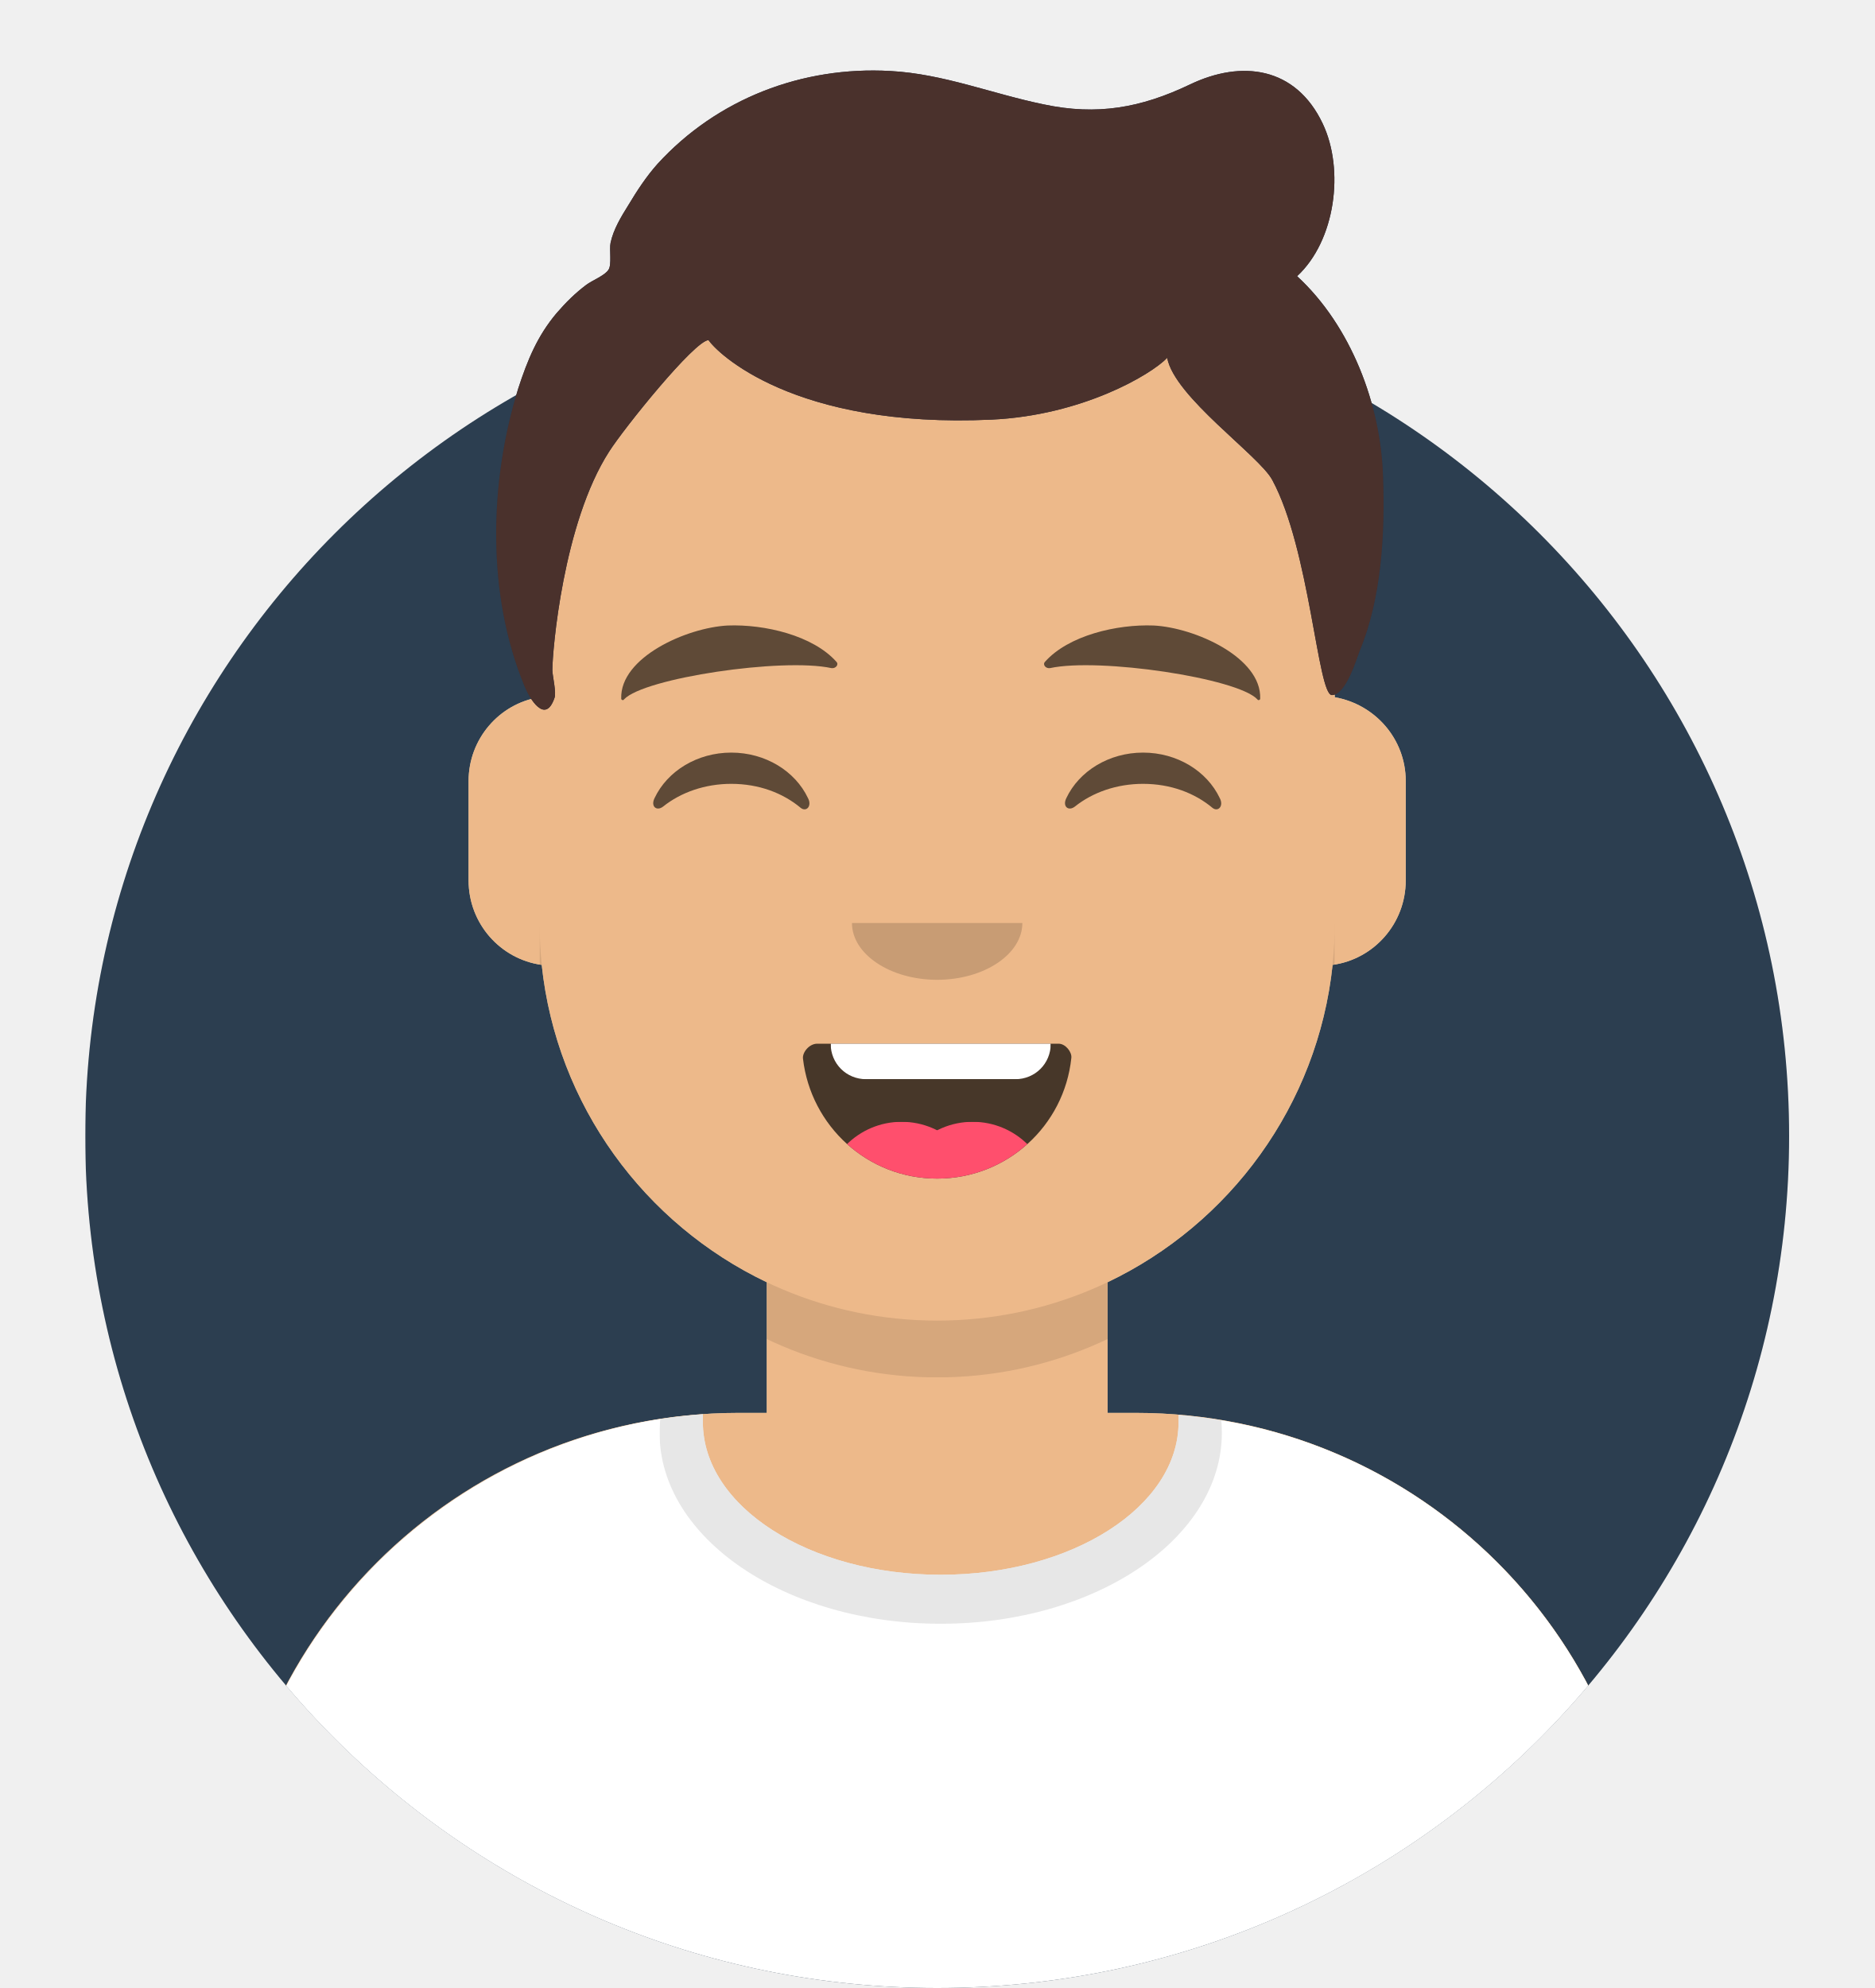
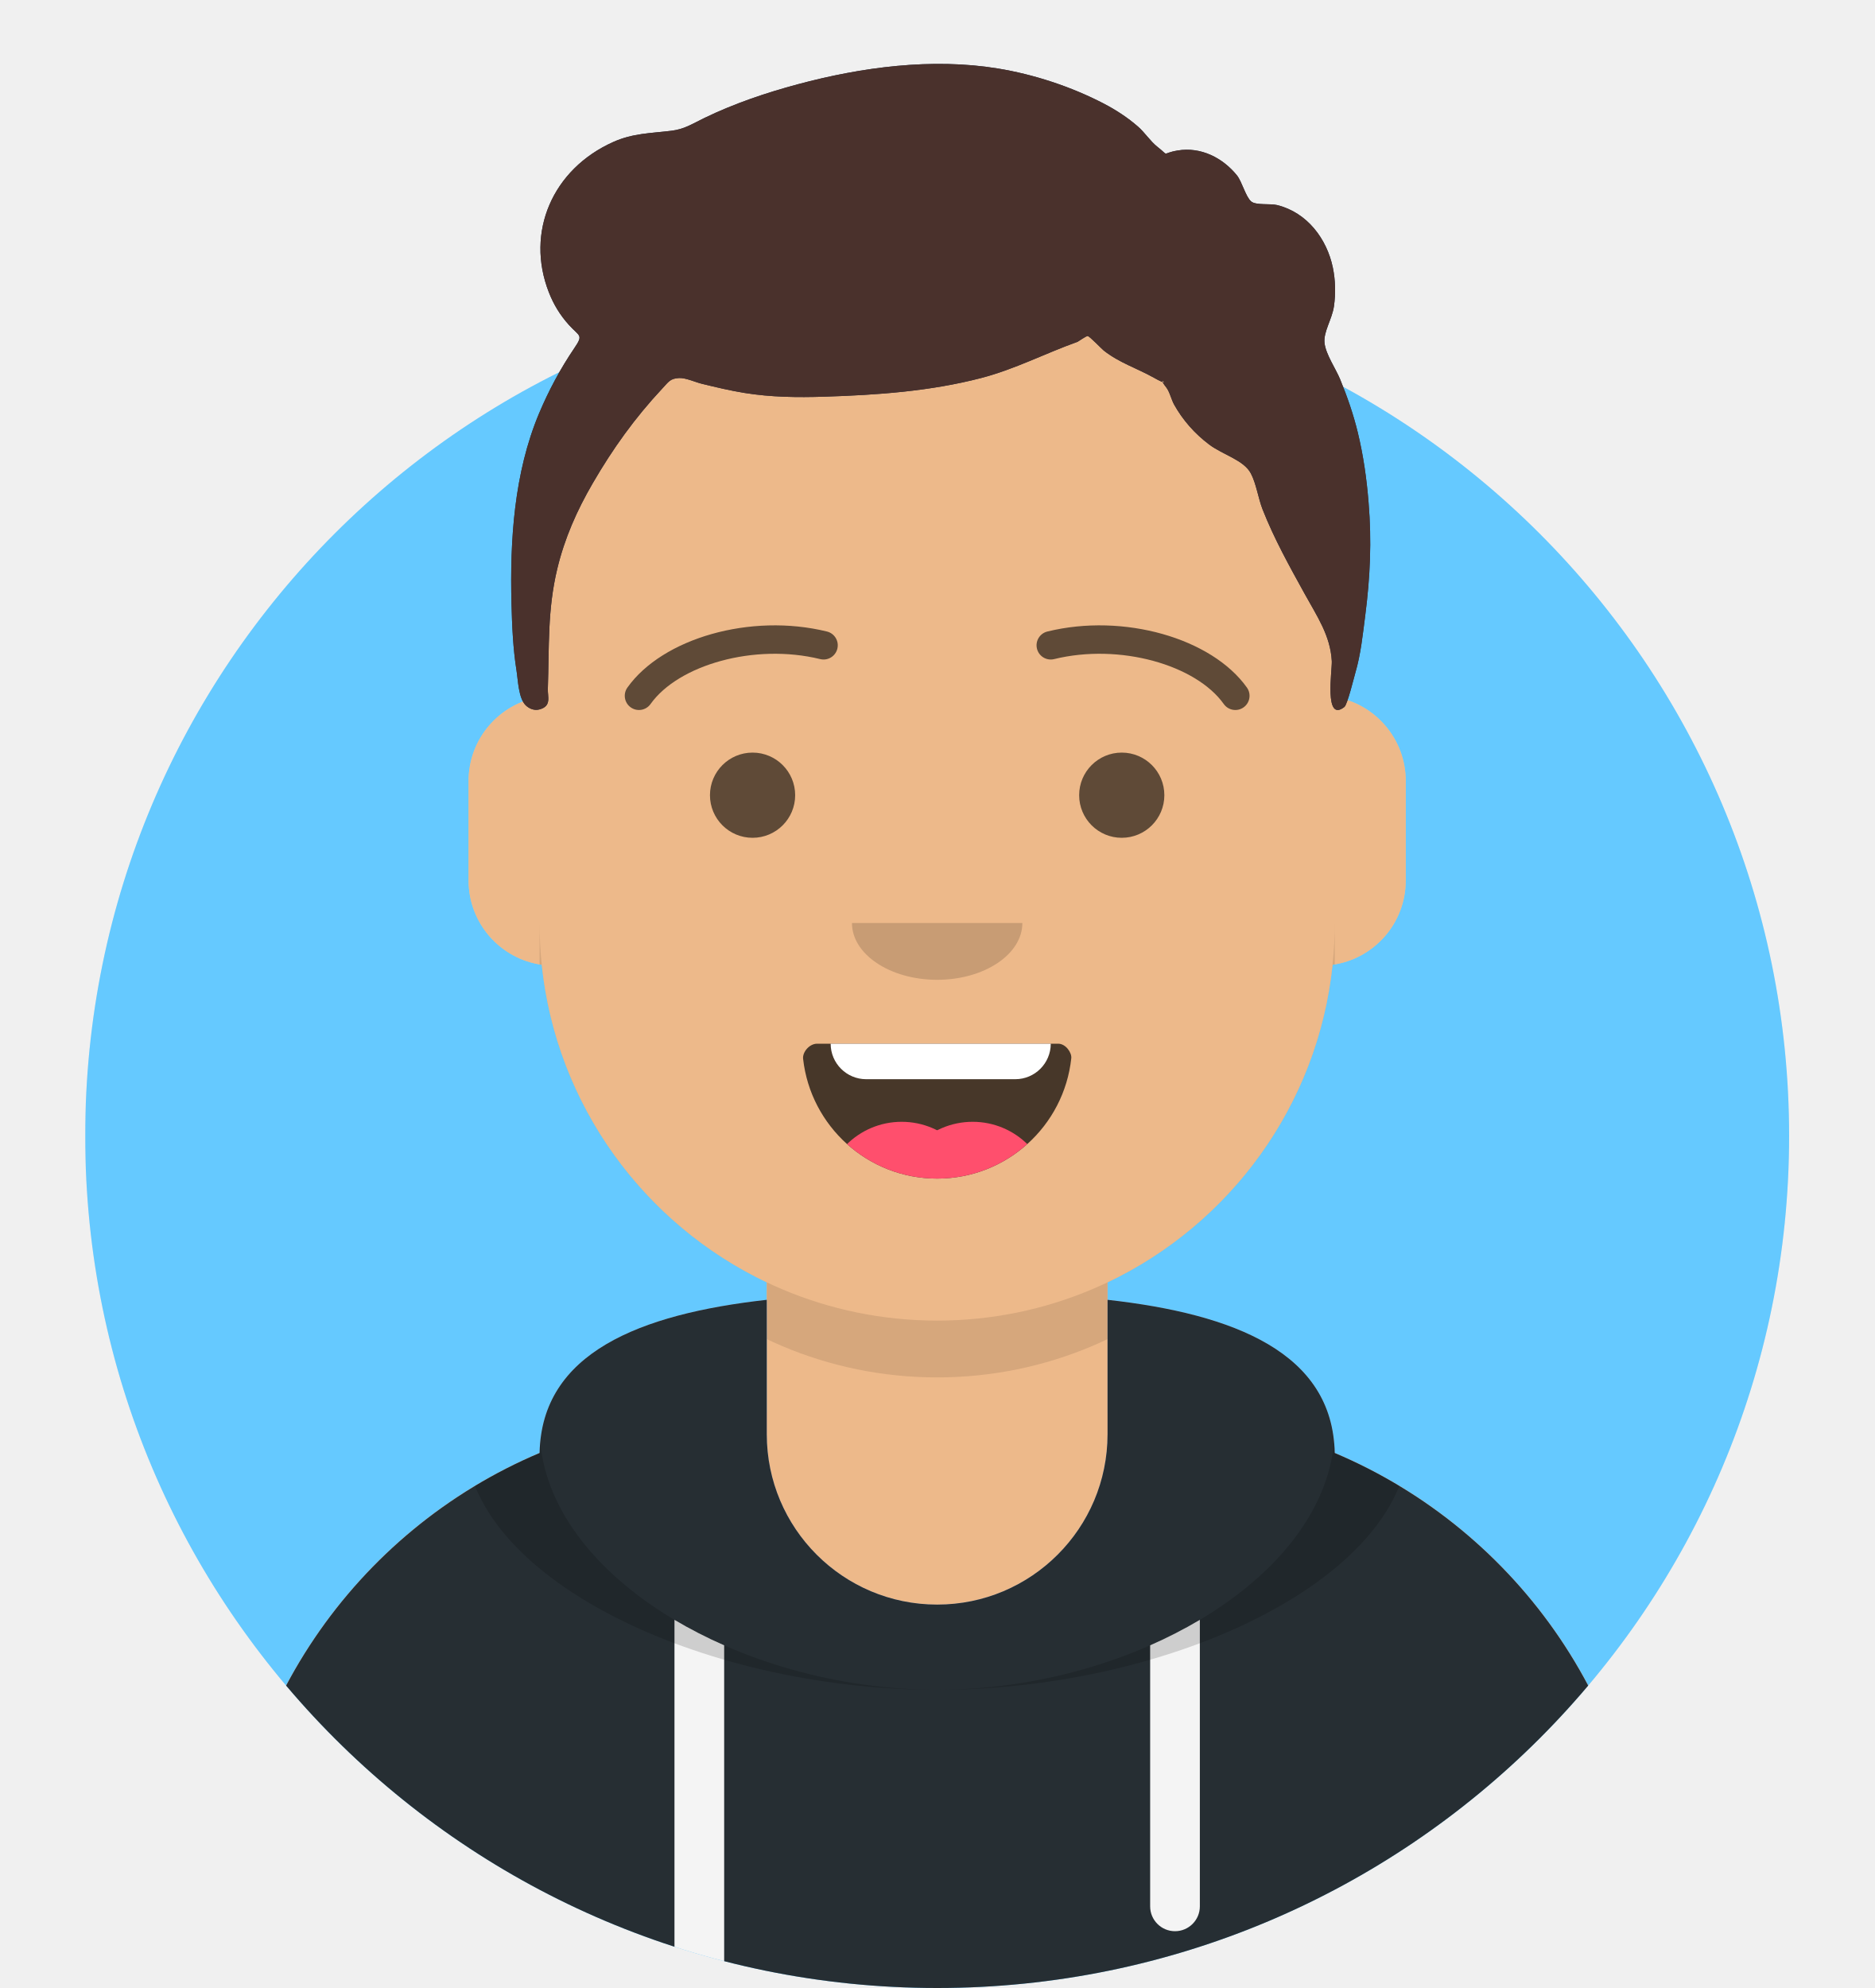
- <svg xmlns="http://www.w3.org/2000/svg" version="1.1" id="Layer_1" x="0px" y="0px" viewBox="0 0 264 280" style="enable-background:new 0 0 264 280;" xml:space="preserve">
-   <style type="text/css">
- 	.st0{fill-rule:evenodd;clip-rule:evenodd;fill:#E6E6E6;}
- 	.st1{filter:url(#Adobe_OpacityMaskFilter);}
- 	.st2{fill-rule:evenodd;clip-rule:evenodd;fill:#FFFFFF;}
- 	.st3{mask:url(#mask-2_1_);}
- 	.st4{fill-rule:evenodd;clip-rule:evenodd;fill:#2C3E50;}
- 	.st5{filter:url(#Adobe_OpacityMaskFilter_1_);}
- 	.st6{mask:url(#mask-4_1_);}
- 	.st7{fill-rule:evenodd;clip-rule:evenodd;fill:#D0C6AC;}
- 	.st8{filter:url(#Adobe_OpacityMaskFilter_2_);}
- 	.st9{mask:url(#mask-6_1_);}
- 	.st10{fill-rule:evenodd;clip-rule:evenodd;fill:#EDB98A;}
- 	.st11{filter:url(#Adobe_OpacityMaskFilter_3_);}
- 	.st12{mask:url(#mask-6_2_);fill-rule:evenodd;clip-rule:evenodd;fill-opacity:0.1;}
- 	.st13{filter:url(#Adobe_OpacityMaskFilter_4_);}
- 	.st14{mask:url(#react-mask-952_1_);}
- 	.st15{filter:url(#Adobe_OpacityMaskFilter_5_);}
- 	.st16{opacity:0.6;mask:url(#react-mask-952_2_);}
- 	.st17{fill-rule:evenodd;clip-rule:evenodd;fill-opacity:0.16;}
- 	.st18{fill-rule:evenodd;clip-rule:evenodd;fill-opacity:0.7;}
- 	.st19{filter:url(#Adobe_OpacityMaskFilter_6_);}
- 	.st20{mask:url(#react-mask-934_1_);fill-rule:evenodd;clip-rule:evenodd;fill:#FFFFFF;}
- 	.st21{filter:url(#Adobe_OpacityMaskFilter_7_);}
- 	.st22{mask:url(#react-mask-934_2_);}
- 	.st23{fill-rule:evenodd;clip-rule:evenodd;fill:#FF4F6D;}
- 	.st24{fill-rule:evenodd;clip-rule:evenodd;fill-opacity:0.6;}
- 	.st25{filter:url(#Adobe_OpacityMaskFilter_8_);}
- 	.st26{mask:url(#react-mask-925_1_);}
- 	.st27{fill-rule:evenodd;clip-rule:evenodd;fill:#28354B;}
- 	.st28{filter:url(#Adobe_OpacityMaskFilter_9_);}
- 	.st29{mask:url(#react-mask-924_1_);}
- 	.st30{fill-rule:evenodd;clip-rule:evenodd;fill:#4A312C;}
- </style>
-   <g>
-     <g transform="translate(-825, -1100)">
+ <svg xmlns="http://www.w3.org/2000/svg" xmlns:xlink="http://www.w3.org/1999/xlink" width="264px" height="280px" viewBox="0 0 264 280" version="1.1">
+   <defs>
+     <circle id="path-1" cx="120" cy="120" r="120" />
+     <path d="M12,160 C12,226.274 65.726,280 132,280 C198.274,280 252,226.274 252,160 L264,160 L264,-1.42108547e-14 L-3.19744231e-14,-1.42108547e-14 L-3.19744231e-14,160 L12,160 Z" id="path-3" />
+     <path d="M124,144.611 L124,163 L128,163 L128,163 C167.765,163 200,195.235 200,235 L200,244 L0,244 L0,235 C-4.86974701e-15,195.235 32.235,163 72,163 L72,163 L76,163 L76,144.611 C58.763,136.422 46.372,119.687 44.305,99.881 C38.48,99.058 34,94.052 34,88 L34,74 C34,68.054 38.325,63.118 44,62.166 L44,56 L44,56 C44,25.072 69.072,5.68137151e-15 100,0 L100,0 L100,0 C130.928,-5.68137151e-15 156,25.072 156,56 L156,62.166 C161.675,63.118 166,68.054 166,74 L166,88 C166,94.052 161.52,99.058 155.695,99.881 C153.628,119.687 141.237,136.422 124,144.611 Z" id="path-5" />
+   </defs>
+   <g id="Avataaar" stroke="none" stroke-width="1" fill="none" fill-rule="evenodd">
+     <g transform="translate(-825, -1100)" id="Avataaar/Circle">
      <g transform="translate(825, 1100)">
-         <g id="Circle" transform="translate(12, 40)">
-           <g id="Circle-Background">
-             <circle class="st0" cx="120" cy="120" r="120" />
-           </g>
-           <defs>
-             <filter id="Adobe_OpacityMaskFilter" filterUnits="userSpaceOnUse" x="0" y="0" width="240" height="240">
-               <feColorMatrix type="matrix" values="1 0 0 0 0  0 1 0 0 0  0 0 1 0 0  0 0 0 1 0" />
-             </filter>
-           </defs>
-           <mask maskUnits="userSpaceOnUse" x="0" y="0" width="240" height="240" id="mask-2_1_">
-             <g class="st1">
-               <circle id="path-1_1_" class="st2" cx="120" cy="120" r="120" />
-             </g>
+         <g id="Circle" stroke-width="1" fill-rule="evenodd" transform="translate(12, 40)">
+           <mask id="mask-2" fill="white">
+             <use xlink:href="#path-1" />
          </mask>
-           <g class="st3">
-             <rect class="st4" width="240" height="240" />
+           <use id="Circle-Background" fill="#E6E6E6" xlink:href="#path-1" />
+           <g id="Color/Palette/Blue-01" mask="url(#mask-2)" fill="#65C9FF">
+             <rect id="🖍Color" x="0" y="0" width="240" height="240" />
          </g>
        </g>
-         <g id="Mask">
- 			</g>
-         <defs>
-           <filter id="Adobe_OpacityMaskFilter_1_" filterUnits="userSpaceOnUse" x="-1" y="0" width="265" height="280">
-             <feColorMatrix type="matrix" values="1 0 0 0 0  0 1 0 0 0  0 0 1 0 0  0 0 0 1 0" />
-           </filter>
-         </defs>
-         <mask maskUnits="userSpaceOnUse" x="-1" y="0" width="265" height="280" id="mask-4_1_">
-           <g class="st5">
-             <path id="path-3_1_" class="st2" d="M12,160c0,66.3,53.7,120,120,120s120-53.7,120-120h12V0H0v160H12z" />
-           </g>
+         <mask id="mask-4" fill="white">
+           <use xlink:href="#path-3" />
        </mask>
-         <g id="Avataaar" class="st6">
+         <g id="Mask" />
+         <g id="Avataaar" stroke-width="1" fill-rule="evenodd" mask="url(#mask-4)">
          <g id="Body" transform="translate(32, 36)">
-             <g>
-               <path class="st7" d="M124,144.6V163h4l0,0c39.8,0,72,32.2,72,72v9H0v-9c0-39.8,32.2-72,72-72l0,0h4v-18.4        c-17.2-8.2-29.6-24.9-31.7-44.7C38.5,99.1,34,94.1,34,88V74c0-5.9,4.3-10.9,10-11.8V56l0,0c0-30.9,25.1-56,56-56l0,0l0,0        c30.9,0,56,25.1,56,56v6.2c5.7,1,10,5.9,10,11.8v14c0,6.1-4.5,11.1-10.3,11.9C153.6,119.7,141.2,136.4,124,144.6z" />
-             </g>
-             <defs>
-               <filter id="Adobe_OpacityMaskFilter_2_" filterUnits="userSpaceOnUse" x="-32" y="0" width="264" height="244">
-                 <feColorMatrix type="matrix" values="1 0 0 0 0  0 1 0 0 0  0 0 1 0 0  0 0 0 1 0" />
-               </filter>
-             </defs>
-             <mask maskUnits="userSpaceOnUse" x="-32" y="0" width="264" height="244" id="mask-6_1_">
-               <g class="st8">
-                 <path id="path-5_1_" class="st2" d="M124,144.6V163h4l0,0c39.8,0,72,32.2,72,72v9H0v-9c0-39.8,32.2-72,72-72l0,0h4v-18.4         c-17.2-8.2-29.6-24.9-31.7-44.7C38.5,99.1,34,94.1,34,88V74c0-5.9,4.3-10.9,10-11.8V56l0,0c0-30.9,25.1-56,56-56l0,0l0,0         c30.9,0,56,25.1,56,56v6.2c5.7,1,10,5.9,10,11.8v14c0,6.1-4.5,11.1-10.3,11.9C153.6,119.7,141.2,136.4,124,144.6z" />
-               </g>
+             <mask id="mask-6" fill="white">
+               <use xlink:href="#path-5" />
            </mask>
-             <g class="st9">
-               <g id="Color" transform="translate(-32, 0)">
-                 <rect class="st10" width="264" height="244" />
+             <use fill="#D0C6AC" xlink:href="#path-5" />
+             <g id="Skin/👶🏽-03-Brown" mask="url(#mask-6)" fill="#EDB98A">
+               <g transform="translate(-32, 0)" id="Color">
+                 <rect x="0" y="0" width="264" height="244" />
              </g>
            </g>
+             <path d="M156,79 L156,102 C156,132.928 130.928,158 100,158 C69.072,158 44,132.928 44,102 L44,79 L44,94 C44,124.928 69.072,150 100,150 C130.928,150 156,124.928 156,94 L156,79 Z" id="Neck-Shadow" fill-opacity="0.1" fill="#000000" mask="url(#mask-6)" />
+           </g>
+           <g id="Clothing/Hoodie" transform="translate(0, 170)">
            <defs>
-               <filter id="Adobe_OpacityMaskFilter_3_" filterUnits="userSpaceOnUse" x="44" y="79" width="112" height="79">
-                 <feColorMatrix type="matrix" values="1 0 0 0 0  0 1 0 0 0  0 0 1 0 0  0 0 0 1 0" />
-               </filter>
+               <path d="M108,13.071 C90.081,15.076 76.28,20.552 76.004,34.645 C50.146,45.568 32,71.165 32,100.999 L32,100.999 L32,110 L232,110 L232,100.999 C232,71.165 213.854,45.568 187.996,34.645 C187.72,20.552 173.919,15.076 156,13.071 L156,32 L156,32 C156,45.255 145.255,56 132,56 L132,56 C118.745,56 108,45.255 108,32 L108,13.071 Z" id="react-path-56" />
            </defs>
-             <mask maskUnits="userSpaceOnUse" x="44" y="79" width="112" height="79" id="mask-6_2_">
-               <g class="st11">
-                 <path id="path-5_2_" class="st2" d="M124,144.6V163h4l0,0c39.8,0,72,32.2,72,72v9H0v-9c0-39.8,32.2-72,72-72l0,0h4v-18.4         c-17.2-8.2-29.6-24.9-31.7-44.7C38.5,99.1,34,94.1,34,88V74c0-5.9,4.3-10.9,10-11.8V56l0,0c0-30.9,25.1-56,56-56l0,0l0,0         c30.9,0,56,25.1,56,56v6.2c5.7,1,10,5.9,10,11.8v14c0,6.1-4.5,11.1-10.3,11.9C153.6,119.7,141.2,136.4,124,144.6z" />
+             <mask id="react-mask-57" fill="white">
+               <use xlink:href="#react-path-56" />
+             </mask>
+             <use id="Hoodie" fill="#B7C1DB" fill-rule="evenodd" xlink:href="#react-path-56" />
+             <g id="Color/Palette/Gray-01" mask="url(#react-mask-57)" fill-rule="evenodd" fill="#262E33">
+               <rect id="🖍Color" x="0" y="0" width="264" height="110" />
+             </g>
+             <path d="M102,61.739 L102,110 L95,110 L95,58.15 C97.204,59.46 99.547,60.661 102,61.739 Z M169,58.15 L169,98.5 C169,100.433 167.433,102 165.5,102 C163.567,102 162,100.433 162,98.5 L162,61.739 C164.453,60.661 166.796,59.46 169,58.15 Z" id="Straps" fill="#F4F4F4" fill-rule="evenodd" mask="url(#react-mask-57)" />
+             <path d="M90.96,12.724 C75.909,15.571 65.5,21.243 65.5,32.308 C65.5,52.02 98.538,68 132,68 C165.462,68 198.5,52.02 198.5,32.308 C198.5,21.243 188.091,15.571 173.04,12.724 C182.125,16.074 188,21.706 188,31.077 C188,51.469 160.179,68 132,68 C103.821,68 76,51.469 76,31.077 C76,21.706 81.875,16.074 90.96,12.724 Z" id="Shadow" fill-opacity="0.16" fill="#000000" fill-rule="evenodd" mask="url(#react-mask-57)" />
+           </g>
+           <g id="Face" transform="translate(76, 82)" fill="#000000">
+             <g id="Mouth/Smile" transform="translate(2, 52)">
+               <defs>
+                 <path d="M35.118,15.128 C36.176,24.62 44.226,32 54,32 C63.804,32 71.874,24.574 72.892,15.04 C72.974,14.273 72.117,13 71.043,13 C56.149,13 44.738,13 37.087,13 C36.007,13 35.012,14.178 35.118,15.128 Z" id="react-path-72" />
+               </defs>
+               <mask id="react-mask-73" fill="white">
+                 <use xlink:href="#react-path-72" />
+               </mask>
+               <use id="Mouth" fill-opacity="0.7" fill="#000000" fill-rule="evenodd" xlink:href="#react-path-72" />
+               <rect id="Teeth" fill="#FFFFFF" fill-rule="evenodd" mask="url(#react-mask-73)" x="39" y="2" width="31" height="16" rx="5" />
+               <g id="Tongue" stroke-width="1" fill-rule="evenodd" mask="url(#react-mask-73)" fill="#FF4F6D">
+                 <g transform="translate(38, 24)">
+                   <circle cx="11" cy="11" r="11" />
+                   <circle cx="21" cy="11" r="11" />
+                 </g>
              </g>
-             </mask>
-             <path id="Neck-Shadow" class="st12" d="M156,79v23c0,30.9-25.1,56-56,56s-56-25.1-56-56V79v15c0,30.9,25.1,56,56,56       s56-25.1,56-56V79z" />
-           </g>
-           <g transform="translate(0, 170)">
-             <g id="Clothes">
-               <path class="st0" d="M166,29.3c37,3,66,34,66,71.8v8.9H32v-8.9C32,63,61.6,31.8,99,29.2c0,0.4,0,0.7,0,1.1        c0,11.9,15,21.5,33.5,21.5S166,42.2,166,30.3C166,30,166,29.6,166,29.3z" />
            </g>
-             <defs>
-               <filter id="Adobe_OpacityMaskFilter_4_" filterUnits="userSpaceOnUse" x="0" y="0" width="264" height="110">
-                 <feColorMatrix type="matrix" values="1 0 0 0 0  0 1 0 0 0  0 0 1 0 0  0 0 0 1 0" />
-               </filter>
-             </defs>
-             <mask maskUnits="userSpaceOnUse" x="0" y="0" width="264" height="110" id="react-mask-952_1_">
-               <g class="st13">
-                 <path id="react-path-951_1_" class="st2" d="M166,29.3c37,3,66,34,66,71.8v8.9H32v-8.9C32,63,61.6,31.8,99,29.2         c0,0.4,0,0.7,0,1.1c0,11.9,15,21.5,33.5,21.5S166,42.2,166,30.3C166,30,166,29.6,166,29.3z" />
-               </g>
-             </mask>
-             <g class="st14">
-               <rect class="st2" width="264" height="110" />
+             <g id="Nose/Default" transform="translate(28, 40)" fill-opacity="0.16">
+               <path d="M16,8 C16,12.418 21.373,16 28,16 L28,16 C34.627,16 40,12.418 40,8" id="Nose" />
            </g>
-             <defs>
-               <filter id="Adobe_OpacityMaskFilter_5_" filterUnits="userSpaceOnUse" x="92.9" y="4.9" width="79.3" height="53.8">
-                 <feColorMatrix type="matrix" values="1 0 0 0 0  0 1 0 0 0  0 0 1 0 0  0 0 0 1 0" />
-               </filter>
-             </defs>
-             <mask maskUnits="userSpaceOnUse" x="92.9" y="4.9" width="79.3" height="53.8" id="react-mask-952_2_">
-               <g class="st15">
-                 <path id="react-path-951_2_" class="st2" d="M166,29.3c37,3,66,34,66,71.8v8.9H32v-8.9C32,63,61.6,31.8,99,29.2         c0,0.4,0,0.7,0,1.1c0,11.9,15,21.5,33.5,21.5S166,42.2,166,30.3C166,30,166,29.6,166,29.3z" />
-               </g>
-             </mask>
-             <g id="Shadowy" class="st16">
-               <g transform="translate(92, 4)">
-                 <ellipse class="st17" cx="40.5" cy="27.8" rx="39.6" ry="26.9" />
+             <g id="Eyes/Default-😀" transform="translate(0, 8)" fill-opacity="0.6">
+               <circle id="Eye" cx="30" cy="22" r="6" />
+               <circle id="Eye" cx="82" cy="22" r="6" />
+             </g>
+             <g id="Eyebrow/Outline/Default" fill-opacity="0.6">
+               <g id="I-Browse" transform="translate(12, 6)">
+                 <path d="M3.63,11.159 C7.545,5.65 18.278,2.561 27.523,4.831 C28.596,5.095 29.679,4.439 29.942,3.366 C30.206,2.293 29.55,1.21 28.477,0.947 C17.74,-1.69 5.312,1.887 0.37,8.841 C-0.27,9.742 -0.059,10.99 0.841,11.63 C1.742,12.27 2.99,12.059 3.63,11.159 Z" id="Eyebrow" fill-rule="nonzero" />
+                 <path d="M61.63,11.159 C65.545,5.65 76.278,2.561 85.523,4.831 C86.596,5.095 87.679,4.439 87.942,3.366 C88.206,2.293 87.55,1.21 86.477,0.947 C75.74,-1.69 63.312,1.887 58.37,8.841 C57.73,9.742 57.941,10.99 58.841,11.63 C59.742,12.27 60.99,12.059 61.63,11.159 Z" id="Eyebrow" fill-rule="nonzero" transform="translate(73.00015, 6.039198) scale(-1, 1) translate(-73.00015, -6.039198) " />
              </g>
            </g>
          </g>
-           <g id="Face" transform="translate(76, 82)">
-             <g transform="translate(2, 52)">
-               <g id="Mouth">
-                 <path class="st18" d="M35.1,15.1C36.2,24.6,44.2,32,54,32c9.8,0,17.9-7.4,18.9-17c0.1-0.8-0.8-2-1.8-2c-14.9,0-26.3,0-34,0         C36,13,35,14.2,35.1,15.1z" />
-               </g>
-               <defs>
-                 <filter id="Adobe_OpacityMaskFilter_6_" filterUnits="userSpaceOnUse" x="39" y="2" width="31" height="16">
-                   <feColorMatrix type="matrix" values="1 0 0 0 0  0 1 0 0 0  0 0 1 0 0  0 0 0 1 0" />
-                 </filter>
-               </defs>
-               <mask maskUnits="userSpaceOnUse" x="39" y="2" width="31" height="16" id="react-mask-934_1_">
-                 <g class="st19">
-                   <path id="react-path-933_1_" class="st2" d="M35.1,15.1C36.2,24.6,44.2,32,54,32c9.8,0,17.9-7.4,18.9-17          c0.1-0.8-0.8-2-1.8-2c-14.9,0-26.3,0-34,0C36,13,35,14.2,35.1,15.1z" />
-                 </g>
-               </mask>
-               <path id="Teeth" class="st20" d="M44,2h21c2.8,0,5,2.2,5,5v6c0,2.8-2.2,5-5,5H44c-2.8,0-5-2.2-5-5V7C39,4.2,41.2,2,44,2z" />
-               <defs>
-                 <filter id="Adobe_OpacityMaskFilter_7_" filterUnits="userSpaceOnUse" x="38" y="24" width="32" height="22">
-                   <feColorMatrix type="matrix" values="1 0 0 0 0  0 1 0 0 0  0 0 1 0 0  0 0 0 1 0" />
-                 </filter>
-               </defs>
-               <mask maskUnits="userSpaceOnUse" x="38" y="24" width="32" height="22" id="react-mask-934_2_">
-                 <g class="st21">
-                   <path id="react-path-933_2_" class="st2" d="M35.1,15.1C36.2,24.6,44.2,32,54,32c9.8,0,17.9-7.4,18.9-17          c0.1-0.8-0.8-2-1.8-2c-14.9,0-26.3,0-34,0C36,13,35,14.2,35.1,15.1z" />
-                 </g>
-               </mask>
-               <g id="Tongue" class="st22">
-                 <g transform="translate(38, 24)">
-                   <circle class="st23" cx="11" cy="11" r="11" />
-                   <circle class="st23" cx="21" cy="11" r="11" />
-                 </g>
-               </g>
-             </g>
-             <g transform="translate(28, 40)">
-               <path id="Nose" class="st17" d="M16,8c0,4.4,5.4,8,12,8l0,0c6.6,0,12-3.6,12-8" />
-             </g>
-             <g transform="translate(0, 8)">
-               <path id="Squint" class="st24" d="M16.2,22.4C18,18.6,22.2,16,27,16c4.8,0,9,2.6,10.8,6.4c0.6,1.1-0.2,2-1,1.4        c-2.5-2.1-5.9-3.4-9.8-3.4c-3.7,0-7.1,1.2-9.6,3.2C16.5,24.3,15.6,23.6,16.2,22.4z" />
-               <path class="st24" d="M74.2,22.4C76,18.6,80.2,16,85,16c4.8,0,9,2.6,10.8,6.4c0.6,1.1-0.2,2-1,1.4c-2.5-2.1-5.9-3.4-9.8-3.4        c-3.7,0-7.1,1.2-9.6,3.2C74.5,24.3,73.6,23.6,74.2,22.4z" />
-             </g>
-             <g>
-               <path id="Eyebrow" class="st24" d="M26.5,6.1c-5.8,0.3-15.2,4.5-15,10.3c0,0.2,0.3,0.3,0.4,0.1c2.8-3,22.3-5.9,29.2-4.4        c0.6,0.1,1.1-0.5,0.7-0.9C38.5,7.5,31.7,5.9,26.5,6.1" />
-               <path class="st24" d="M86.5,6.1c5.8,0.3,15.2,4.5,15,10.3c0,0.2-0.3,0.3-0.4,0.1c-2.8-3-22.3-5.9-29.2-4.4        c-0.6,0.1-1.1-0.5-0.7-0.9C74.5,7.5,81.3,5.9,86.5,6.1" />
-             </g>
-           </g>
-           <g id="Top">
+           <g id="Top" stroke-width="1" fill-rule="evenodd">
            <defs>
-               <filter id="Adobe_OpacityMaskFilter_8_" filterUnits="userSpaceOnUse" x="-1" y="0" width="264" height="280">
-                 <feColorMatrix type="matrix" values="1 0 0 0 0  0 1 0 0 0  0 0 1 0 0  0 0 0 1 0" />
+               <rect id="react-path-41" x="0" y="0" width="264" height="280" />
+               <path d="M94.252,52.022 C94.375,51.968 94.07,51.947 93.336,51.96 C94.228,51.958 94.533,51.979 94.252,52.022 M86.117,36.302 C86.115,36.282 86.134,36.453 86.117,36.302 M193.765,70.766 C193.501,67.449 193.033,64.152 192.247,60.911 C191.622,58.335 190.769,55.878 189.76,53.42 C189.151,51.935 187.728,49.896 187.56,48.294 C187.395,46.717 188.627,44.969 188.889,43.132 C189.144,41.345 189.101,39.465 188.734,37.694 C187.901,33.671 185.14,29.93 180.877,28.881 C179.925,28.647 177.913,28.936 177.241,28.382 C176.47,27.746 175.933,25.581 175.235,24.712 C173.244,22.236 170.14,20.642 166.866,21.198 C164.455,21.607 165.839,22.105 164.032,20.686 C163.027,19.898 162.276,18.693 161.3,17.839 C159.833,16.556 158.15,15.458 156.408,14.557 C151.851,12.199 146.654,10.485 141.564,9.649 C132.279,8.125 122.369,9.454 113.369,11.869 C108.89,13.07 104.382,14.595 100.222,16.612 C98.439,17.476 97.409,18.194 95.549,18.42 C92.621,18.777 90.14,18.759 87.366,20.001 C78.83,23.823 74.985,32.69 78.307,41.175 C78.975,42.882 79.88,44.38 81.127,45.759 C82.647,47.439 83.198,47.109 81.888,49.041 C79.929,51.931 78.278,55.013 76.933,58.213 C73.404,66.615 72.814,76.077 73.044,85.037 C73.124,88.174 73.259,91.35 73.753,94.456 C73.967,95.801 74.027,98.329 75.035,99.327 C75.547,99.833 76.276,100.115 77.004,99.914 C78.713,99.44 78.125,98.179 78.165,97.008 C78.365,91.124 78.095,85.919 79.494,80.106 C80.528,75.812 82.25,71.911 84.483,68.071 C87.321,63.187 90.386,58.898 94.29,54.716 C95.207,53.732 95.408,53.315 96.639,53.244 C97.571,53.19 98.934,53.828 99.84,54.049 C101.838,54.536 103.839,55.017 105.873,55.345 C109.613,55.948 113.317,55.989 117.09,55.87 C124.516,55.638 131.975,55.117 139.175,53.247 C143.957,52.005 148.197,49.776 152.777,48.142 C152.859,48.113 154.007,47.295 154.208,47.328 C154.489,47.375 156.185,49.154 156.471,49.378 C158.697,51.124 161.138,51.857 163.541,53.208 C166.505,54.875 163.635,52.49 165.269,54.567 C165.746,55.172 165.99,56.293 166.372,56.978 C167.588,59.161 169.28,61.08 171.303,62.602 C173.258,64.073 176.196,64.783 177.193,66.697 C177.962,68.174 178.221,70.181 178.841,71.758 C180.469,75.893 182.618,79.749 184.767,83.644 C186.499,86.783 188.392,89.525 188.585,93.112 C188.652,94.36 187.464,101.849 190.358,99.572 C190.787,99.234 191.711,95.416 191.901,94.768 C192.673,92.135 192.947,89.387 193.296,86.682 C193.99,81.302 194.219,76.184 193.765,70.766" id="react-path-40" />
+               <filter x="-0.8%" y="-2.0%" width="101.5%" height="108.0%" filterUnits="objectBoundingBox" id="react-filter-37">
+                 <feOffset dx="0" dy="2" in="SourceAlpha" result="shadowOffsetOuter1" />
+                 <feColorMatrix values="0 0 0 0 0   0 0 0 0 0   0 0 0 0 0  0 0 0 0.16 0" type="matrix" in="shadowOffsetOuter1" result="shadowMatrixOuter1" />
+                 <feMerge>
+                   <feMergeNode in="shadowMatrixOuter1" />
+                   <feMergeNode in="SourceGraphic" />
+                 </feMerge>
              </filter>
            </defs>
-             <mask maskUnits="userSpaceOnUse" x="-1" y="0" width="264" height="280" id="react-mask-925_1_">
-               <g class="st25">
-                 <rect id="react-path-927_1_" class="st2" width="264" height="280" />
-               </g>
+             <mask id="react-mask-39" fill="white">
+               <use xlink:href="#react-path-41" />
            </mask>
-             <g class="st26">
+             <g id="Mask" />
+             <g id="Top/Short-Hair/Short-Curly" mask="url(#react-mask-39)">
              <g transform="translate(-1, 0)">
-                 <g id="Short-Hair">
-                   <path class="st27" d="M183.7,38.9c5.4-5,6.7-15,3.6-21.5c-3.8-8-11.4-9-18.7-5.5c-6.9,3.3-13.1,4.4-20.6,2.8          c-7.3-1.5-14.1-4.3-21.6-4.7C114,9.3,102,13.9,93.6,23.1c-1.6,1.8-2.9,3.8-4.1,5.8c-1,1.6-2.1,3.4-2.5,5.3          c-0.2,0.9,0.2,3.1-0.3,3.8c-0.5,0.8-2.3,1.5-3.1,2.1c-1.6,1.2-2.9,2.5-4.2,4c-2.7,3.2-4.1,6.6-5.4,10.6          c-4.1,13.2-4.5,29,0.9,42c0.7,1.7,2.9,5.4,4.2,1.6c0.3-0.7-0.3-3.2-0.3-3.9c0-2.7,1.5-20.7,8-30.8c2.1-3.3,12-15.6,14-15.7          c1.1,1.7,11.9,12.5,39.9,11.2c12.7-0.6,22.4-6.3,24.7-8.7c1,5.5,13,13.8,14.8,17.2c5.3,9.8,6.4,30.3,8.4,30.3          s3.5-5.2,3.9-6.2c3.1-7.4,3.6-16.6,3.3-24.6C195.5,57,191.3,45.9,183.7,38.9z" />
-                 </g>
-                 <defs>
-                   <filter id="Adobe_OpacityMaskFilter_9_" filterUnits="userSpaceOnUse" x="0" y="0" width="264" height="280">
-                     <feColorMatrix type="matrix" values="1 0 0 0 0  0 1 0 0 0  0 0 1 0 0  0 0 0 1 0" />
-                   </filter>
-                 </defs>
-                 <mask maskUnits="userSpaceOnUse" x="0" y="0" width="264" height="280" id="react-mask-924_1_">
-                   <g class="st28">
-                     <path id="react-path-926_1_" class="st2" d="M183.7,38.9c5.4-5,6.7-15,3.6-21.5c-3.8-8-11.4-9-18.7-5.5           c-6.9,3.3-13.1,4.4-20.6,2.8c-7.3-1.5-14.1-4.3-21.6-4.7C114,9.3,102,13.9,93.6,23.1c-1.6,1.8-2.9,3.8-4.1,5.8           c-1,1.6-2.1,3.4-2.5,5.3c-0.2,0.9,0.2,3.1-0.3,3.8c-0.5,0.8-2.3,1.5-3.1,2.1c-1.6,1.2-2.9,2.5-4.2,4           c-2.7,3.2-4.1,6.6-5.4,10.6c-4.1,13.2-4.5,29,0.9,42c0.7,1.7,2.9,5.4,4.2,1.6c0.3-0.7-0.3-3.2-0.3-3.9           c0-2.7,1.5-20.7,8-30.8c2.1-3.3,12-15.6,14-15.7c1.1,1.7,11.9,12.5,39.9,11.2c12.7-0.6,22.4-6.3,24.7-8.7           c1,5.5,13,13.8,14.8,17.2c5.3,9.8,6.4,30.3,8.4,30.3s3.5-5.2,3.9-6.2c3.1-7.4,3.6-16.6,3.3-24.6           C195.5,57,191.3,45.9,183.7,38.9z" />
-                   </g>
+                 <mask id="react-mask-38" fill="white">
+                   <use xlink:href="#react-path-40" />
                </mask>
-                 <g class="st29">
-                   <g transform="translate(0, 0) ">
-                     <rect class="st30" width="264" height="280" />
+                 <use id="Short-Hair" stroke="none" fill="#28354B" fill-rule="evenodd" xlink:href="#react-path-40" />
+                 <g id="Skin/👶🏽-03-Brown" mask="url(#react-mask-38)" fill="#4A312C">
+                   <g transform="translate(0, 0) " id="Color">
+                     <rect x="0" y="0" width="264" height="280" />
                  </g>
                </g>
              </g>
            </g>
          </g>
        </g>
      </g>
    </g>
  </g>
</svg>
